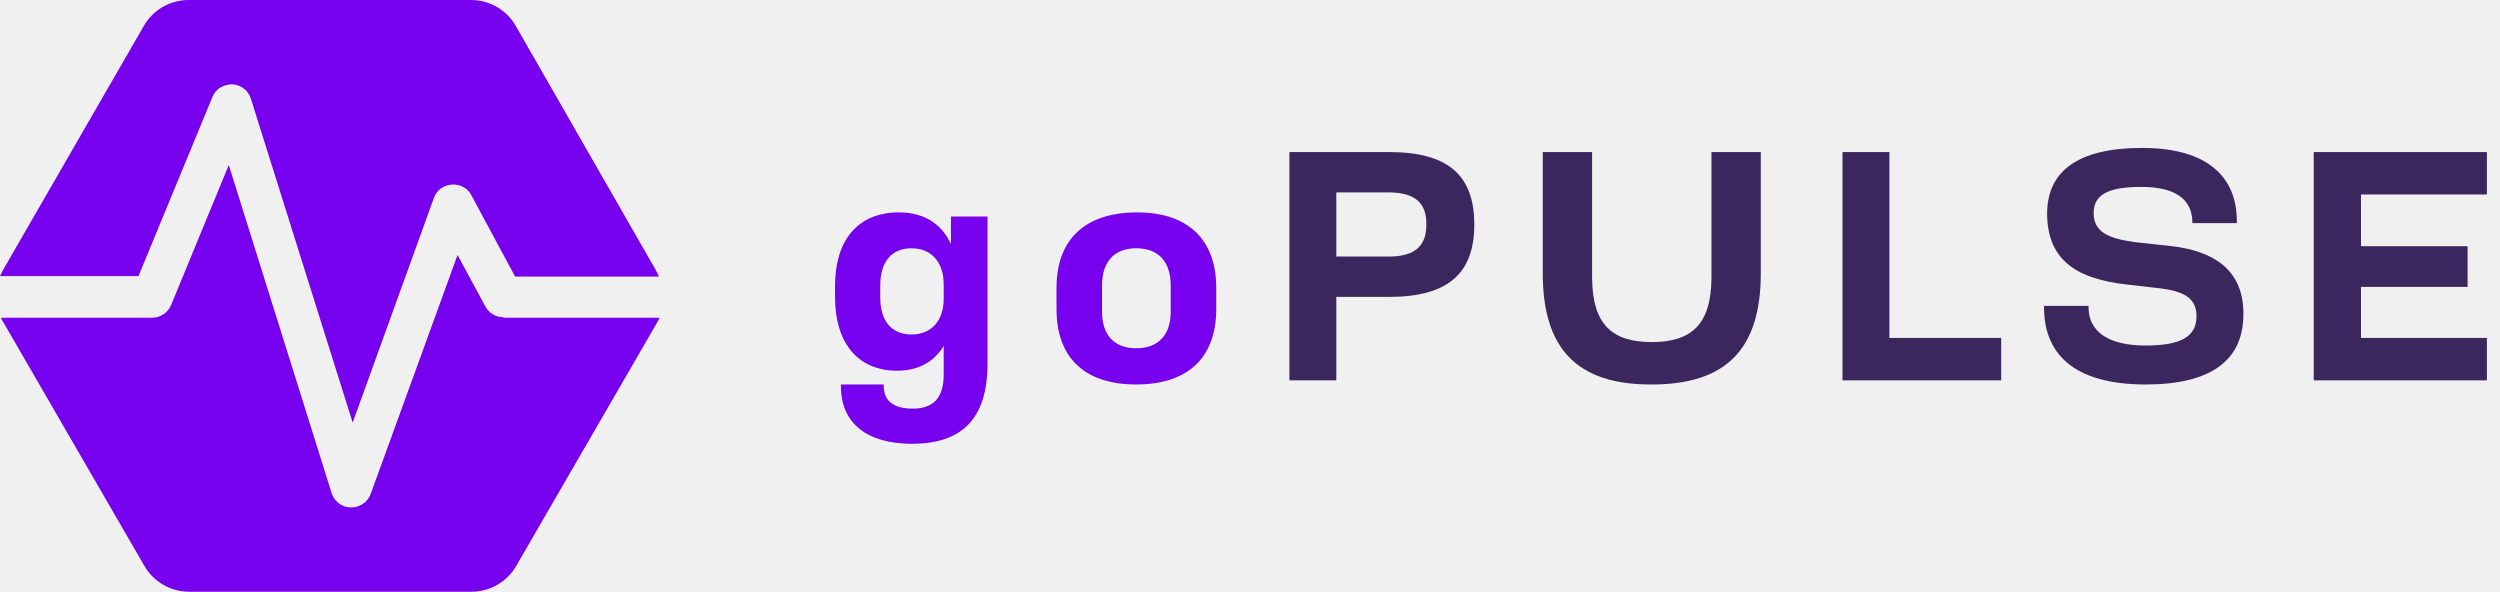
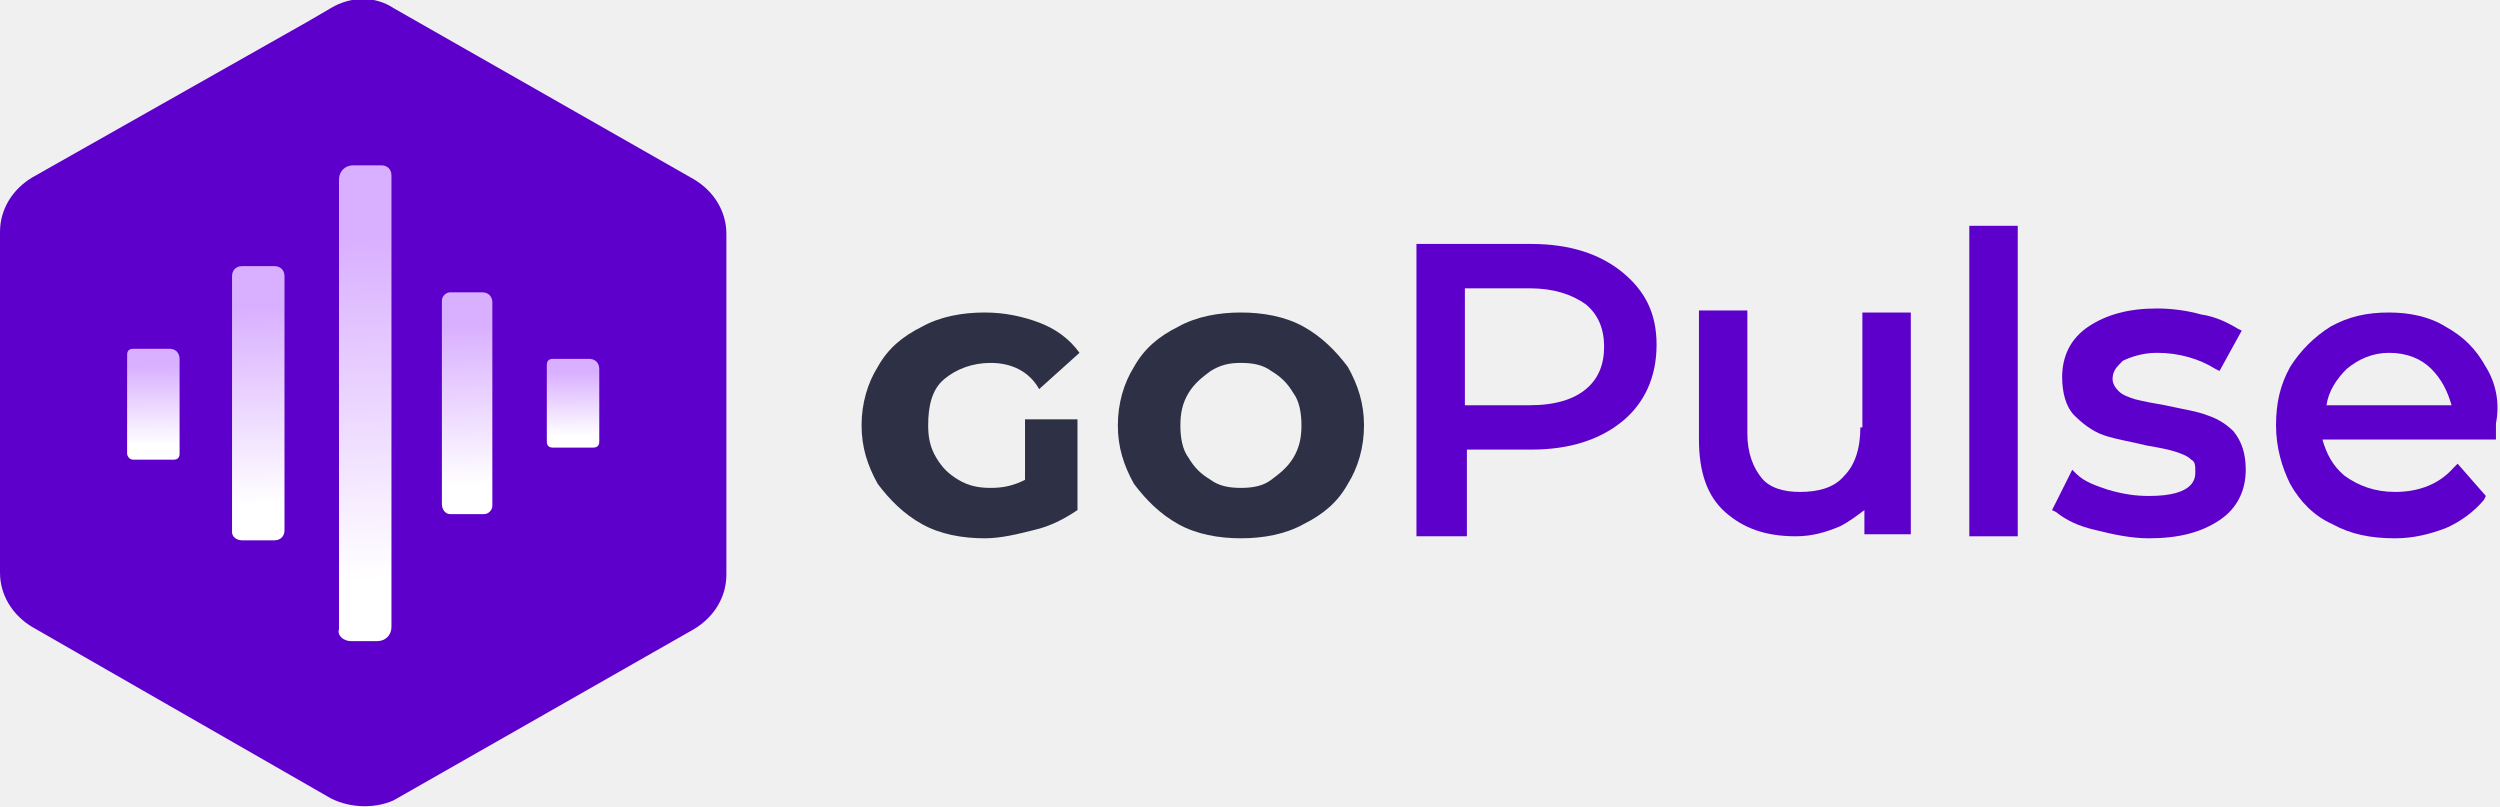
- <svg xmlns="http://www.w3.org/2000/svg" width="169" height="40" viewBox="0 0 169 40" fill="none">
-   <path d="M9.348 18.697L14.353 6.568C14.561 6.012 15.117 5.699 15.708 5.699C16.299 5.734 16.785 6.116 16.959 6.672L23.84 28.567L29.331 13.38C29.505 12.858 29.991 12.511 30.547 12.476C31.103 12.441 31.625 12.719 31.868 13.206L34.822 18.697H44.553C44.483 18.558 44.414 18.419 44.344 18.28L34.857 1.738C34.231 0.66 33.084 0 31.833 0H12.754C11.503 0 10.356 0.66 9.731 1.738L0.209 18.245C0.139 18.384 0.07 18.523 0 18.662H9.348V18.697Z" fill="#7700EE" />
-   <path d="M34.023 21.442C33.501 21.442 33.05 21.164 32.806 20.713L30.93 17.237L25.056 33.397C24.848 33.953 24.327 34.301 23.736 34.301H23.701C23.11 34.301 22.589 33.884 22.415 33.328L15.465 11.156L11.572 20.608C11.364 21.13 10.843 21.477 10.287 21.477H0.069C0.104 21.581 0.139 21.651 0.208 21.755L9.765 38.263C10.391 39.34 11.538 40 12.789 40H31.868C33.119 40 34.266 39.34 34.891 38.263L44.448 21.755C44.518 21.651 44.553 21.547 44.587 21.477H34.023V21.442Z" fill="#7700EE" />
-   <path d="M168.115 10.28V13.147H159.603V16.643H166.809V19.394H159.603V22.844H168.115V25.711H156.408V10.28H168.115Z" fill="#3B275D" />
-   <path d="M145.054 25.991C140.017 25.991 138.175 23.776 138.175 20.769V20.676H141.183V20.746C141.183 22.448 142.559 23.357 145.054 23.357C147.34 23.357 148.482 22.797 148.482 21.399V21.352C148.482 20.116 147.55 19.674 145.987 19.487L143.748 19.231C140.507 18.858 138.408 17.692 138.385 14.452V14.406C138.408 11.655 140.344 10 144.821 10C149.299 10 151.211 12.028 151.211 14.942V15.082H148.203V14.988C148.179 13.45 147.013 12.634 144.751 12.634C142.489 12.634 141.556 13.17 141.533 14.359V14.406C141.533 15.641 142.443 16.107 144.285 16.364L146.827 16.643C149.602 16.97 151.631 18.205 151.654 21.142V21.235C151.654 24.429 149.369 25.991 145.054 25.991Z" fill="#3B275D" />
-   <path d="M127.724 10.28V22.844H135.28V25.711H124.553V10.28H127.724Z" fill="#3B275D" />
-   <path d="M111.66 25.991C106.646 26.014 104.291 23.613 104.291 18.485V10.28H107.626V18.718C107.626 21.935 108.978 23.124 111.66 23.124C114.342 23.124 115.695 21.935 115.695 18.718V10.28H119.029V18.485C119.029 23.613 116.674 25.991 111.66 25.991Z" fill="#3B275D" />
-   <path d="M87.164 10.28H93.903C97.891 10.28 99.64 11.842 99.663 15.128V15.175C99.663 18.462 97.914 20.07 93.903 20.07H90.335V25.711H87.164V10.28ZM96.422 15.175V15.128C96.422 13.87 95.815 13.007 93.88 13.007H90.335V17.343H93.88C95.839 17.343 96.422 16.457 96.422 15.175Z" fill="#3B275D" />
-   <path d="M76.807 25.991C73.123 25.991 71.42 23.986 71.42 20.909V19.441C71.42 16.387 73.146 14.382 76.807 14.359C80.492 14.336 82.217 16.387 82.217 19.441V20.909C82.217 23.986 80.492 25.991 76.807 25.991ZM76.807 23.543C78.346 23.543 79.139 22.587 79.139 21.096V19.277C79.139 17.762 78.37 16.783 76.807 16.783C75.268 16.783 74.498 17.762 74.498 19.277V21.096C74.498 22.587 75.268 23.543 76.807 23.543Z" fill="#7700EE" />
-   <path d="M64.284 16.504V14.639H66.756V24.592C66.756 28.415 64.913 30 61.649 30C58.594 30 56.845 28.602 56.845 26.108V25.991H59.736V26.061C59.736 27.063 60.343 27.623 61.695 27.623C62.978 27.623 63.794 27.017 63.794 25.315V23.38C63.188 24.383 62.185 25.059 60.646 25.059C57.941 25.059 56.448 23.124 56.448 20.093V19.324C56.448 16.294 57.941 14.359 60.763 14.359C62.605 14.359 63.701 15.245 64.284 16.504ZM61.625 22.611C62.955 22.611 63.794 21.679 63.794 20.187V19.231C63.794 17.716 62.955 16.784 61.625 16.784C60.366 16.784 59.503 17.576 59.503 19.324V20.093C59.503 21.819 60.366 22.611 61.625 22.611Z" fill="#7700EE" />
+ <svg xmlns="http://www.w3.org/2000/svg" width="124" height="40" viewBox="0 0 124 40" fill="none">
+   <g clip-path="url(#clip0_2378_223)">
+     <path d="M50.741 20.8H53.443V25.3C52.843 25.7 52.142 26.1 51.241 26.3C50.441 26.5 49.64 26.7 48.839 26.7C47.738 26.7 46.638 26.5 45.737 26C44.836 25.5 44.136 24.8 43.535 24C43.035 23.1 42.734 22.2 42.734 21.1C42.734 20 43.035 19 43.535 18.2C44.035 17.3 44.736 16.7 45.737 16.2C46.638 15.7 47.738 15.5 48.839 15.5C49.84 15.5 50.741 15.7 51.541 16C52.342 16.3 53.043 16.8 53.543 17.5L51.541 19.3C51.041 18.4 50.14 18 49.139 18C48.239 18 47.438 18.3 46.838 18.8C46.237 19.3 46.037 20.1 46.037 21.1C46.037 21.7 46.137 22.2 46.437 22.7C46.738 23.2 47.038 23.5 47.538 23.8C48.039 24.1 48.539 24.2 49.139 24.2C49.74 24.2 50.24 24.1 50.841 23.8V20.8H50.741Z" fill="#2E3046" />
+     <path d="M58.447 26C57.547 25.5 56.846 24.8 56.245 24C55.745 23.1 55.445 22.2 55.445 21.1C55.445 20 55.745 19 56.245 18.2C56.746 17.3 57.446 16.7 58.447 16.2C59.348 15.7 60.449 15.5 61.55 15.5C62.651 15.5 63.752 15.7 64.652 16.2C65.553 16.7 66.254 17.4 66.854 18.2C67.354 19.1 67.655 20 67.655 21.1C67.655 22.2 67.354 23.2 66.854 24C66.354 24.9 65.653 25.5 64.652 26C63.752 26.5 62.651 26.7 61.55 26.7C60.449 26.7 59.348 26.5 58.447 26ZM63.051 23.8C63.451 23.5 63.852 23.2 64.152 22.7C64.452 22.2 64.552 21.7 64.552 21.1C64.552 20.5 64.452 19.9 64.152 19.5C63.852 19 63.551 18.7 63.051 18.4C62.651 18.1 62.15 18 61.55 18C60.949 18 60.549 18.1 60.048 18.4C59.648 18.7 59.248 19 58.948 19.5C58.647 20 58.547 20.5 58.547 21.1C58.547 21.7 58.647 22.3 58.948 22.7C59.248 23.2 59.548 23.5 60.048 23.8C60.449 24.1 60.949 24.2 61.55 24.2C62.15 24.2 62.651 24.1 63.051 23.8Z" fill="#2E3046" />
+     <path d="M80.465 13.5C79.364 12.6 77.862 12.1 75.961 12.1H70.256V26.6H72.758V22.3H75.961C77.862 22.3 79.364 21.8 80.465 20.9C81.566 20 82.166 18.7 82.166 17.1C82.166 15.5 81.566 14.4 80.465 13.5ZM79.564 17.2C79.564 18.1 79.264 18.8 78.663 19.3C78.063 19.8 77.162 20.1 75.861 20.1H72.658V14.3H75.861C77.062 14.3 77.963 14.6 78.663 15.1C79.264 15.6 79.564 16.3 79.564 17.2Z" fill="#5E00CC" />
+     <path d="M92.274 21.2C92.274 22.3 91.974 23.1 91.473 23.6C90.973 24.2 90.172 24.4 89.272 24.4C88.471 24.4 87.77 24.2 87.37 23.7C86.97 23.2 86.669 22.5 86.669 21.5V15.4H84.268V21.8C84.268 23.4 84.668 24.6 85.569 25.4C86.469 26.2 87.57 26.6 89.072 26.6C89.872 26.6 90.573 26.4 91.273 26.1C91.674 25.9 92.074 25.6 92.474 25.3V26.5H94.776V15.5H92.374V21.2H92.274Z" fill="#5E00CC" />
+     <path d="M100.08 11.2H97.678V26.6H100.08V11.2Z" fill="#5E00CC" />
+     <path d="M109.488 20.6C108.988 20.4 108.287 20.3 107.386 20.1C106.786 20 106.285 19.9 105.885 19.8C105.585 19.7 105.285 19.6 105.084 19.4C104.884 19.2 104.784 19 104.784 18.8C104.784 18.4 104.984 18.2 105.285 17.9C105.685 17.7 106.285 17.5 106.986 17.5C108.087 17.5 109.088 17.8 109.888 18.3L110.088 18.4L111.189 16.4L110.989 16.3C110.489 16 109.888 15.7 109.188 15.6C108.487 15.4 107.687 15.3 106.986 15.3C105.585 15.3 104.484 15.6 103.583 16.2C102.682 16.8 102.282 17.7 102.282 18.7C102.282 19.5 102.482 20.2 102.883 20.6C103.283 21 103.783 21.4 104.384 21.6C104.984 21.8 105.685 21.9 106.486 22.1C107.086 22.2 107.586 22.3 107.887 22.4C108.187 22.5 108.487 22.6 108.687 22.8C108.887 22.9 108.887 23.1 108.887 23.4C108.887 23.7 108.887 24.6 106.586 24.6C105.885 24.6 105.285 24.5 104.584 24.3C103.984 24.1 103.383 23.9 102.983 23.5L102.783 23.3L101.782 25.3L101.982 25.4C102.482 25.8 103.083 26.1 103.984 26.3C104.784 26.5 105.685 26.7 106.586 26.7C108.087 26.7 109.188 26.4 110.088 25.8C110.989 25.2 111.389 24.3 111.389 23.3C111.389 22.5 111.189 21.9 110.789 21.4C110.489 21.1 110.088 20.8 109.488 20.6Z" fill="#5E00CC" />
+     <path d="M123.299 18.2C122.799 17.3 122.198 16.7 121.297 16.2C120.497 15.7 119.496 15.5 118.495 15.5C117.394 15.5 116.494 15.7 115.593 16.2C114.792 16.7 114.092 17.4 113.591 18.2C113.091 19.1 112.891 20 112.891 21.1C112.891 22.2 113.191 23.2 113.591 24C114.092 24.9 114.792 25.6 115.693 26C116.594 26.5 117.594 26.7 118.795 26.7C119.696 26.7 120.497 26.5 121.297 26.2C121.998 25.9 122.699 25.4 123.199 24.8L123.299 24.6L121.898 23L121.698 23.2C120.997 24 119.996 24.4 118.795 24.4C117.795 24.4 116.994 24.1 116.293 23.6C115.693 23.1 115.393 22.5 115.192 21.8H123.799V21.6C123.799 21.3 123.799 21.1 123.799 21C124 20 123.799 19 123.299 18.2ZM115.393 20.1C115.493 19.4 115.893 18.8 116.393 18.3C116.994 17.8 117.694 17.5 118.495 17.5C119.396 17.5 120.096 17.8 120.597 18.3C121.097 18.8 121.397 19.4 121.598 20.1H115.393Z" fill="#5E00CC" />
+     <path d="M16.413 39.6L1.601 31.1C0.6 30.5 0 29.5 0 28.4V11.5C0 10.4 0.6 9.4 1.601 8.8L15.212 1.1L16.413 0.4C17.414 -0.2 18.615 -0.2 19.516 0.4L34.428 8.9C35.429 9.5 36.029 10.5 36.029 11.6V28.5C36.029 29.6 35.429 30.6 34.428 31.2L19.516 39.7C18.615 40.1 17.414 40.1 16.413 39.6Z" fill="#5E00CC" />
+     <path d="M27.422 22.2H29.424C29.624 22.2 29.724 22.1 29.724 21.9V18.3C29.724 18 29.524 17.8 29.224 17.8H27.422C27.222 17.8 27.122 17.9 27.122 18.1V21.9C27.122 22.1 27.222 22.2 27.422 22.2Z" fill="url(#paint0_linear_2378_223)" />
+     <path d="M22.318 25.5H24.02C24.22 25.5 24.42 25.3 24.42 25.1V15C24.42 14.7 24.22 14.5 23.92 14.5H22.318C22.118 14.5 21.918 14.7 21.918 14.9V25C21.918 25.3 22.118 25.5 22.318 25.5Z" fill="url(#paint1_linear_2378_223)" />
+     <path d="M17.414 31.8H18.715C19.116 31.8 19.416 31.5 19.416 31.1V8.7C19.416 8.4 19.216 8.2 18.916 8.2H17.514C17.114 8.2 16.814 8.5 16.814 8.9V31.2C16.714 31.5 17.014 31.8 17.414 31.8Z" fill="url(#paint2_linear_2378_223)" />
+     <path d="M12.01 26.8H13.611C13.911 26.8 14.111 26.6 14.111 26.3V13.7C14.111 13.4 13.911 13.2 13.611 13.2H12.01C11.709 13.2 11.509 13.4 11.509 13.7V26.4C11.509 26.6 11.709 26.8 12.01 26.8Z" fill="url(#paint3_linear_2378_223)" />
+     <path d="M6.605 22.8H8.607C8.807 22.8 8.907 22.7 8.907 22.5V17.8C8.907 17.5 8.707 17.3 8.407 17.3H6.605C6.405 17.3 6.305 17.4 6.305 17.6V22.5C6.305 22.6 6.405 22.8 6.605 22.8Z" fill="url(#paint4_linear_2378_223)" />
+   </g>
+   <defs>
+     <linearGradient id="paint0_linear_2378_223" x1="27.93" y1="18.459" x2="27.953" y2="21.639" gradientUnits="userSpaceOnUse">
+       <stop stop-color="#D9AFFF" />
+       <stop offset="1" stop-color="white" />
+     </linearGradient>
+     <linearGradient id="paint1_linear_2378_223" x1="22.695" y1="16.148" x2="22.846" y2="24.096" gradientUnits="userSpaceOnUse">
+       <stop stop-color="#D9AFFF" />
+       <stop offset="1" stop-color="white" />
+     </linearGradient>
+     <linearGradient id="paint2_linear_2378_223" x1="17.608" y1="11.736" x2="18.271" y2="28.769" gradientUnits="userSpaceOnUse">
+       <stop stop-color="#D9AFFF" />
+       <stop offset="1" stop-color="white" />
+     </linearGradient>
+     <linearGradient id="paint3_linear_2378_223" x1="12.317" y1="15.237" x2="12.539" y2="25.063" gradientUnits="userSpaceOnUse">
+       <stop stop-color="#D9AFFF" />
+       <stop offset="1" stop-color="white" />
+     </linearGradient>
+     <linearGradient id="paint4_linear_2378_223" x1="7.113" y1="18.124" x2="7.149" y2="22.099" gradientUnits="userSpaceOnUse">
+       <stop stop-color="#D9AFFF" />
+       <stop offset="1" stop-color="white" />
+     </linearGradient>
+     <clipPath id="clip0_2378_223">
+       <rect width="124" height="40" fill="white" />
+     </clipPath>
+   </defs>
</svg>
